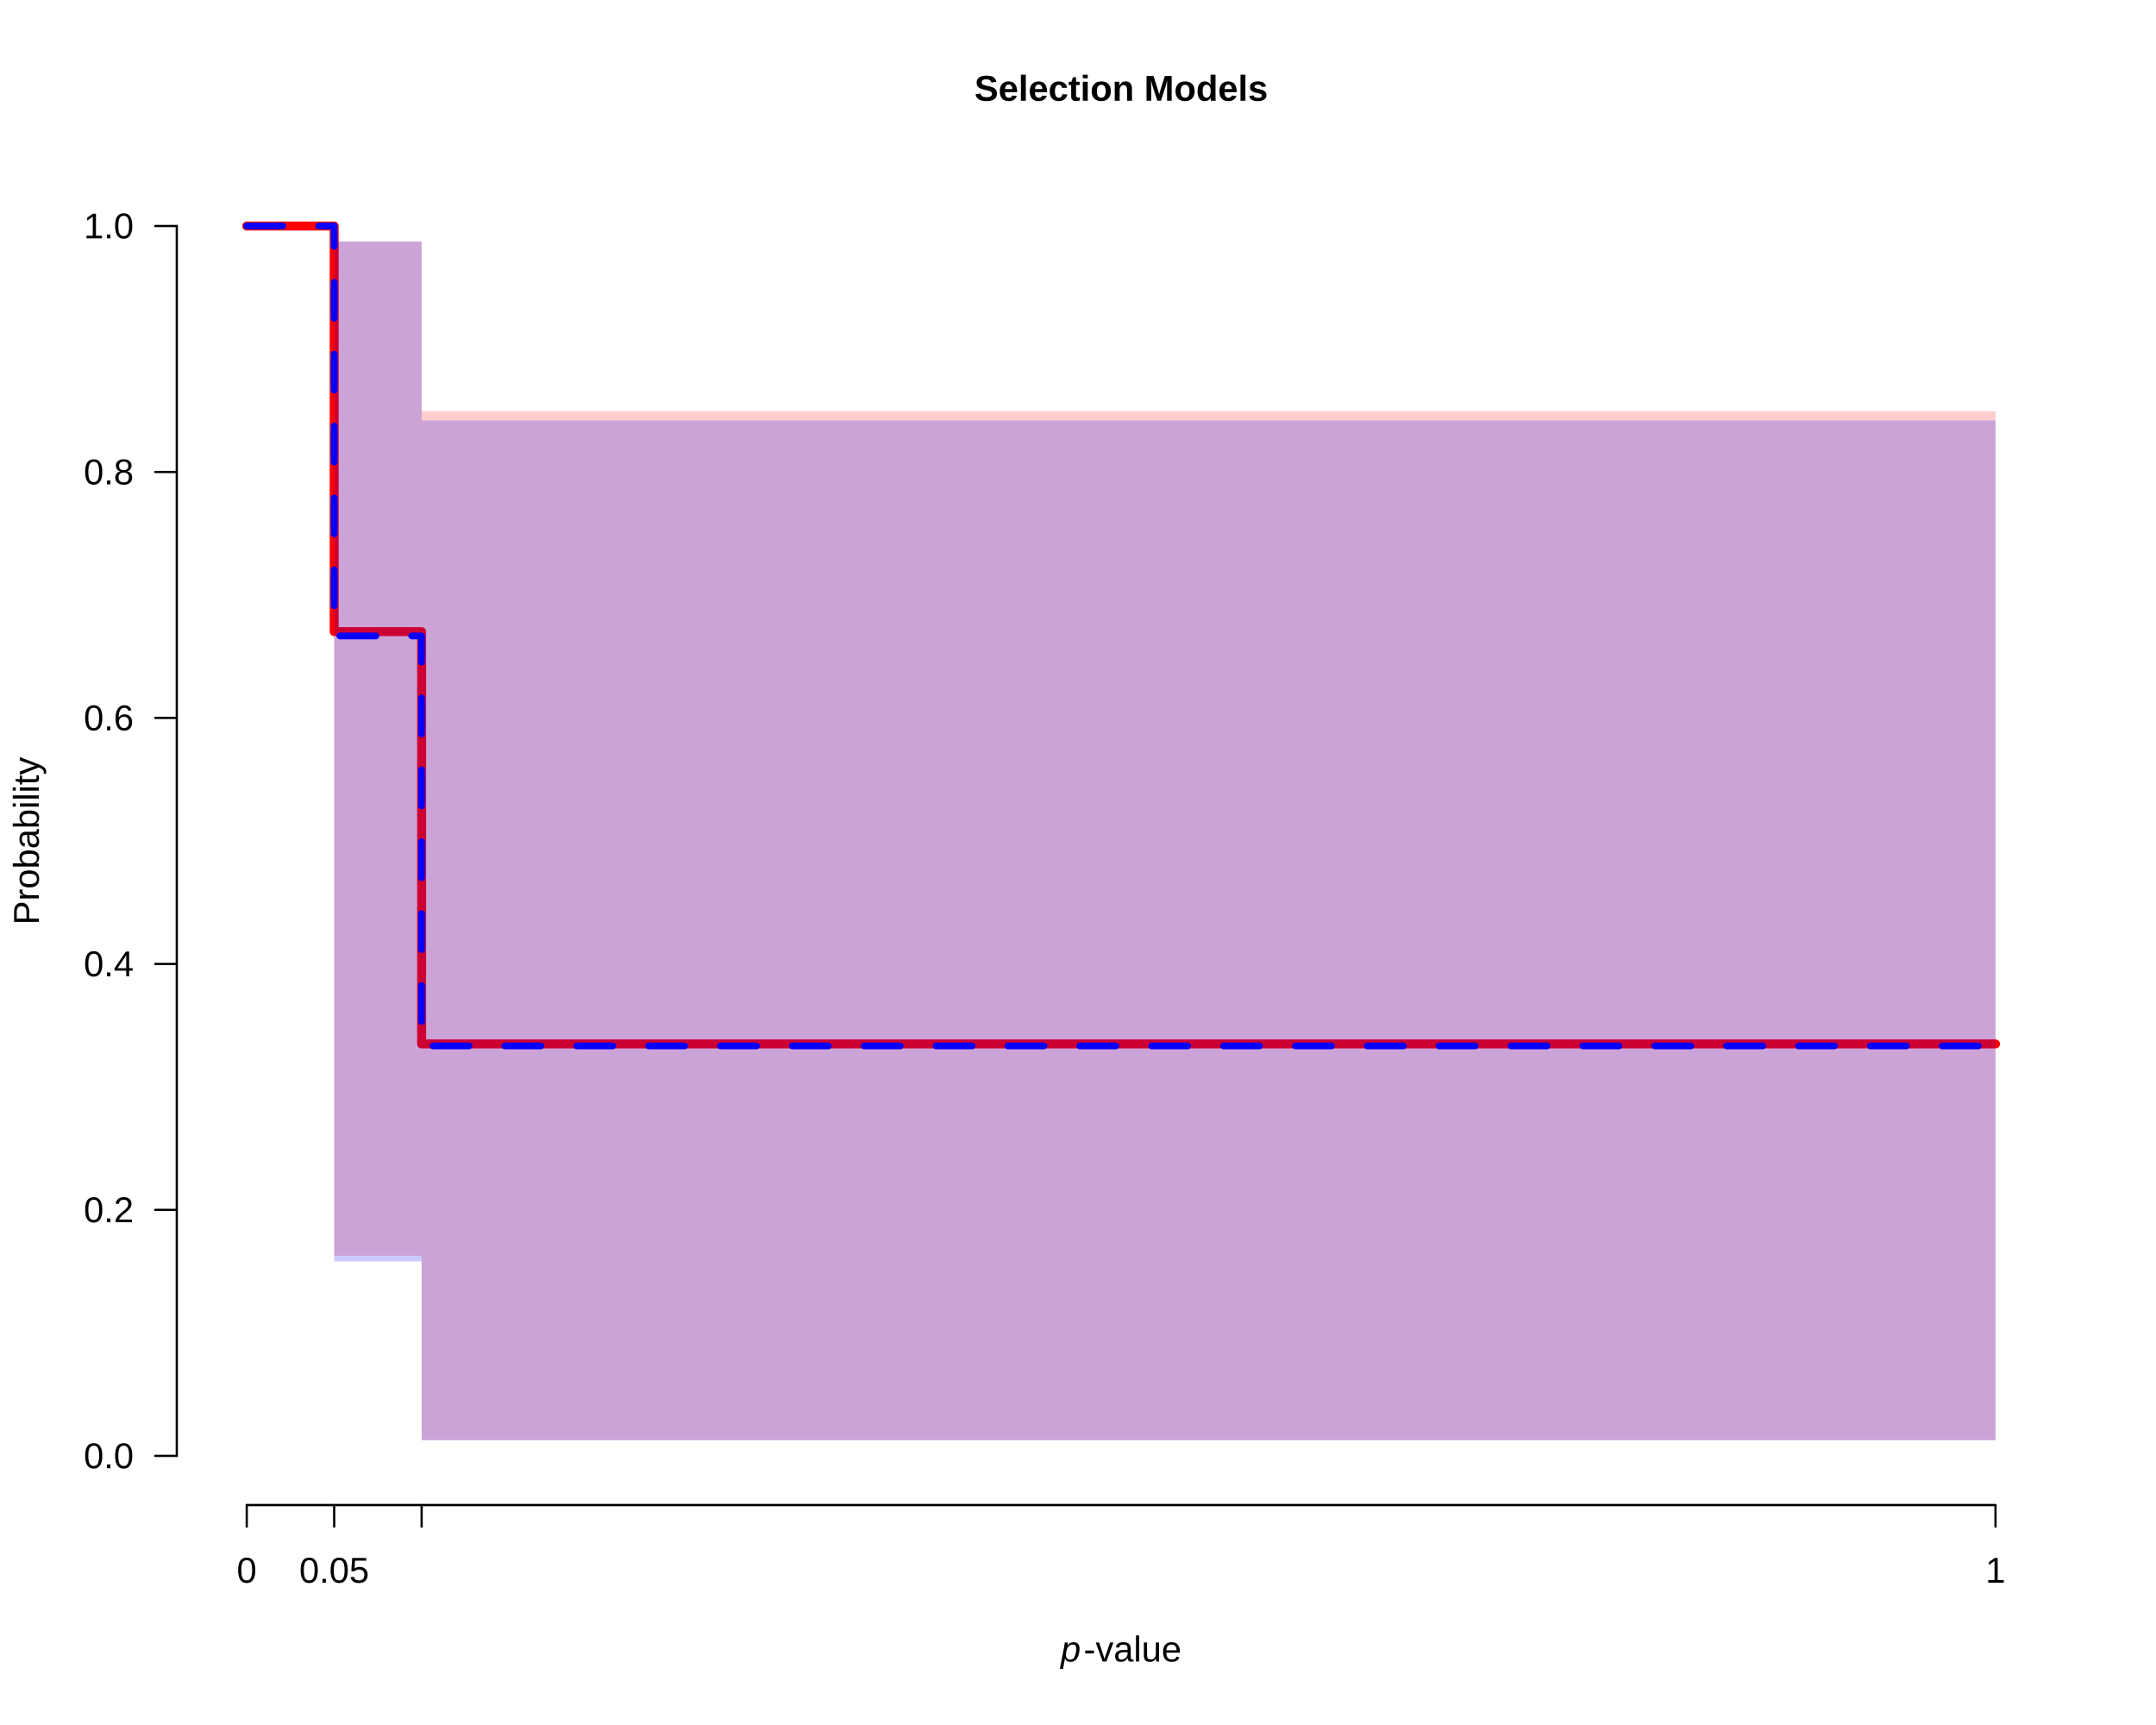
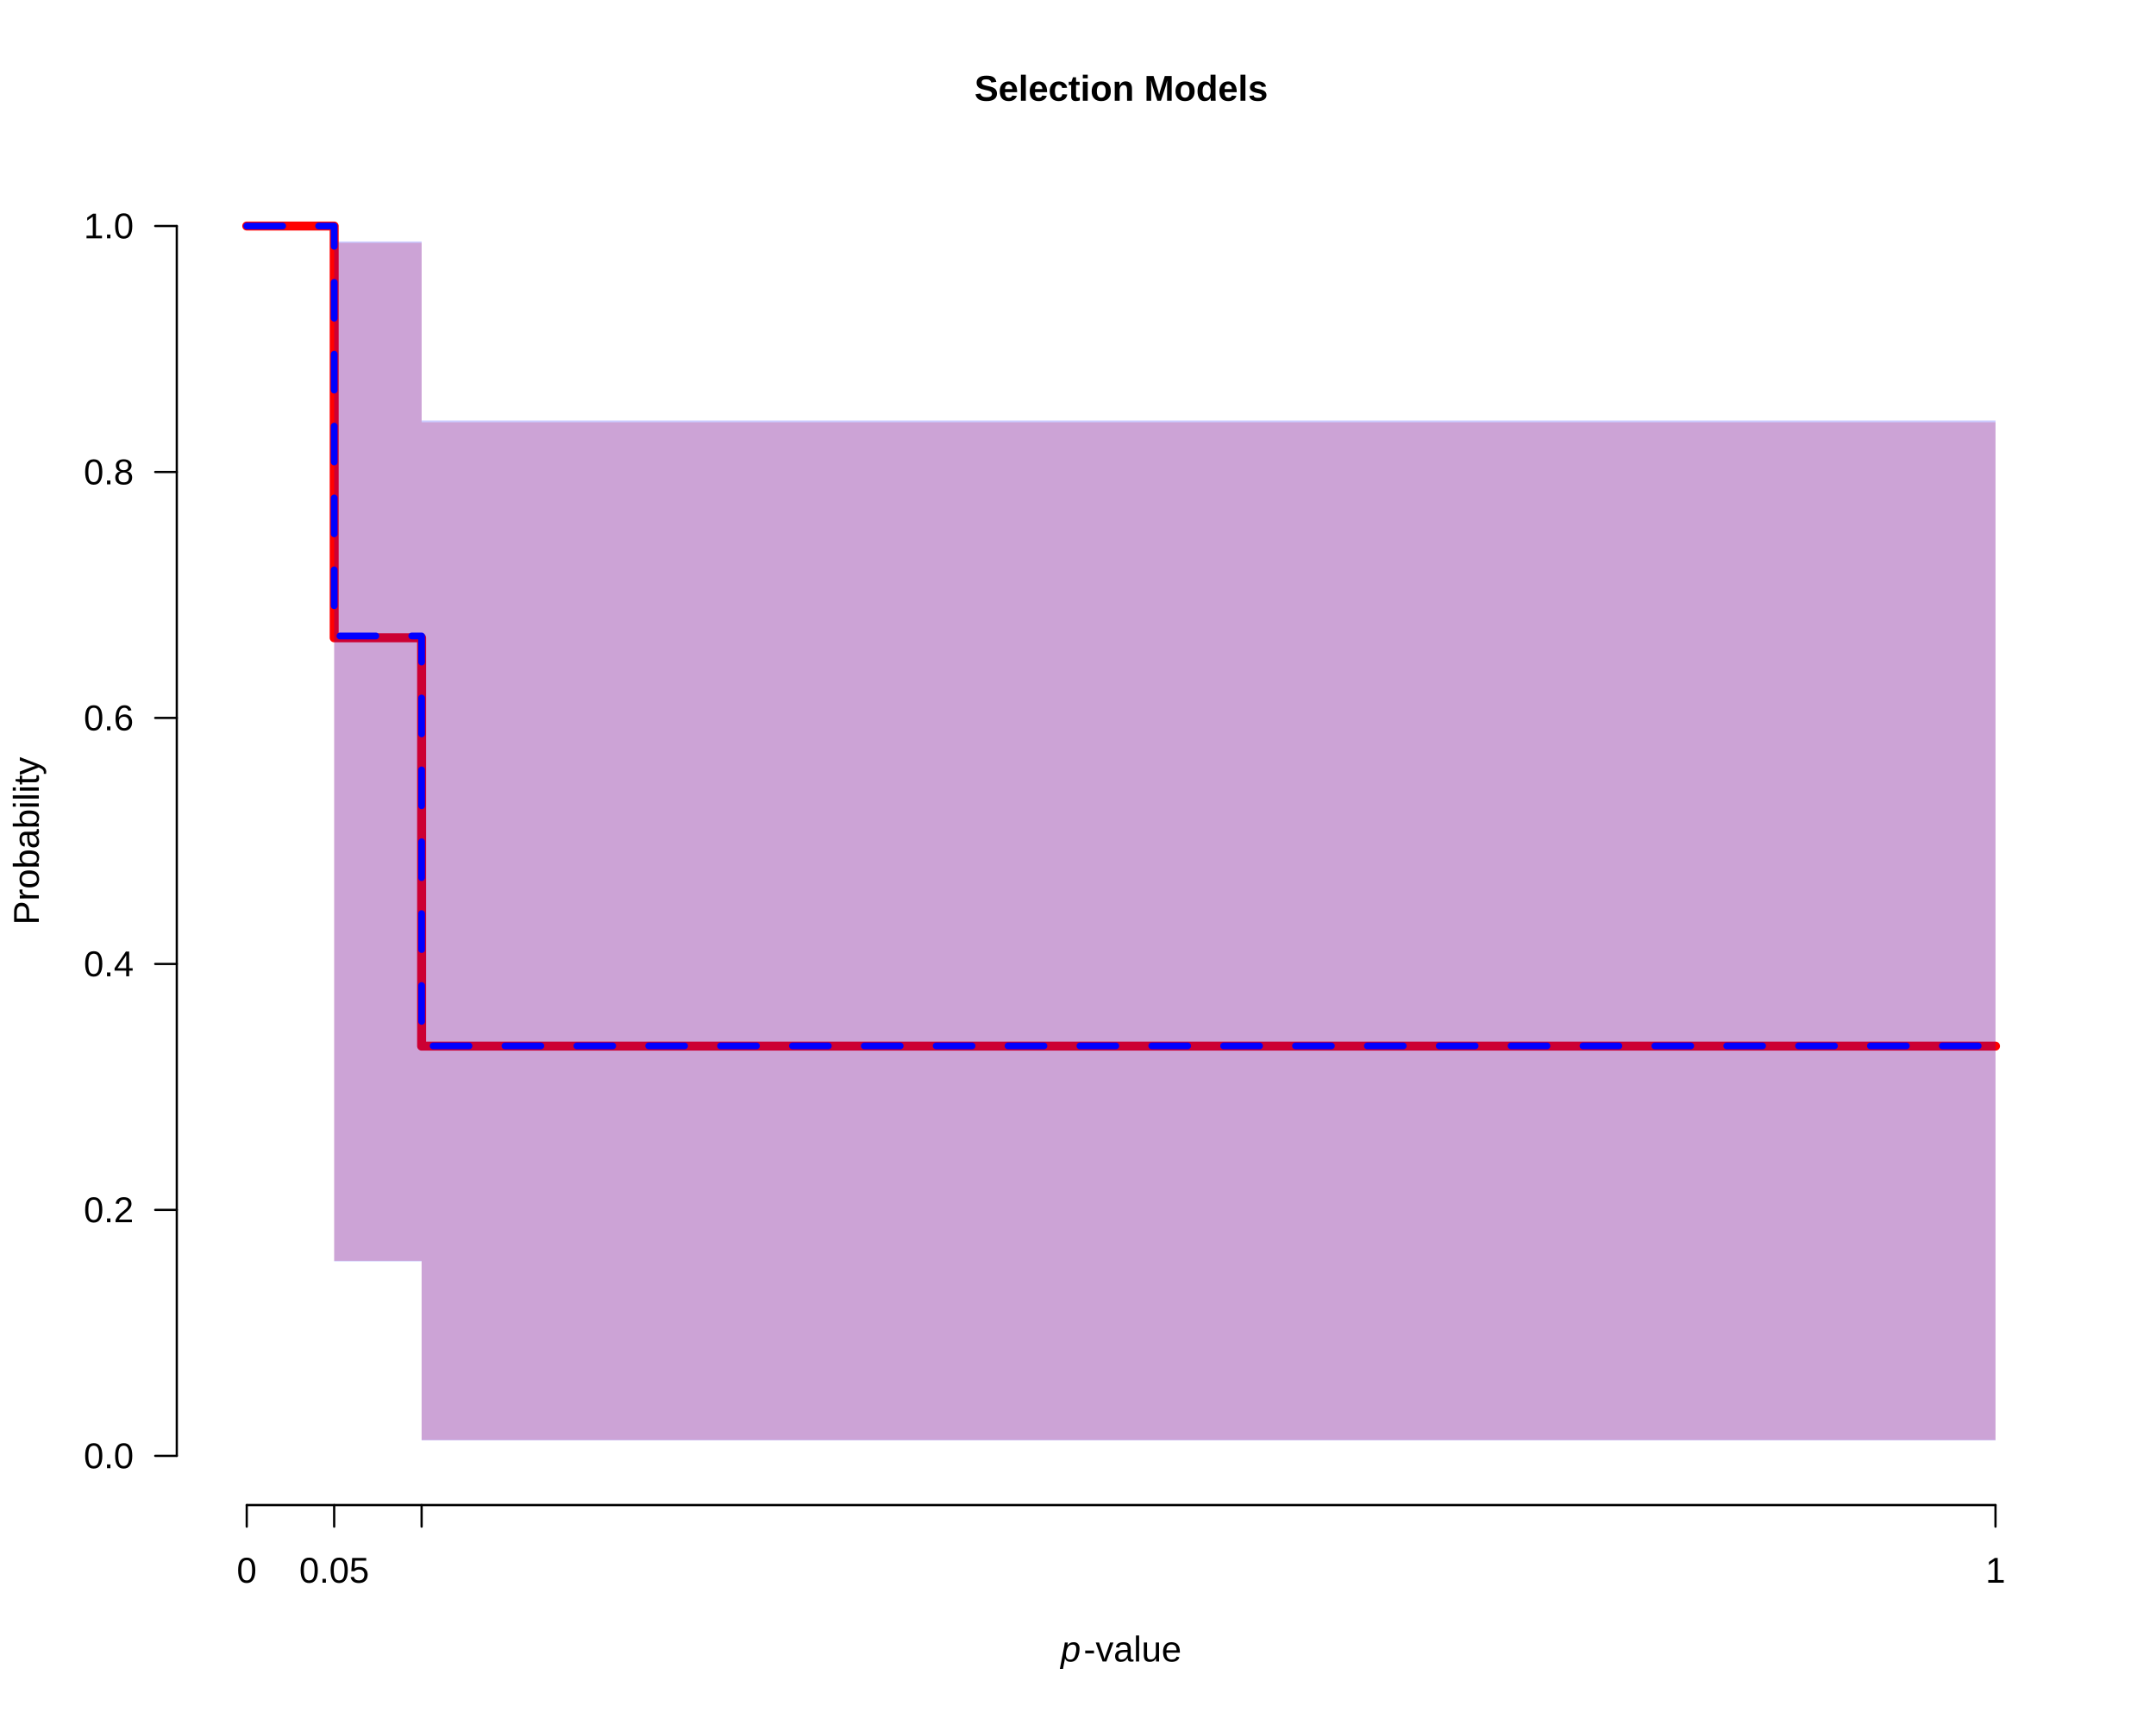
<svg xmlns="http://www.w3.org/2000/svg" viewBox="0 0 720.00 576.00">
  <defs>
    <style type="text/css">
    line, polyline, polygon, path, rect, circle {
      fill: none;
      stroke: #000000;
      stroke-linecap: round;
      stroke-linejoin: round;
      stroke-miterlimit: 10.00;
    }
  </style>
  </defs>
  <rect width="100%" height="100%" style="stroke: none; fill: #FFFFFF;" />
  <text x="325.41" y="33.64" style="font-size: 12.00px; font-weight: bold; font-family: Liberation Sans;" textLength="97.98px" lengthAdjust="spacingAndGlyphs">Selection Models</text>
  <text x="354.24" y="554.80" style="font-size: 12.00px; font-style: italic; font-family: Liberation Sans;" textLength="6.67px" lengthAdjust="spacingAndGlyphs">p</text>
  <text x="361.88" y="554.80" style="font-size: 12.00px; font-family: Liberation Sans;" textLength="32.69px" lengthAdjust="spacingAndGlyphs">-value</text>
  <text transform="translate(12.96,308.82) rotate(-90)" style="font-size: 12.00px; font-family: Liberation Sans;" textLength="56.03px" lengthAdjust="spacingAndGlyphs">Probability</text>
  <line x1="82.40" y1="502.56" x2="666.40" y2="502.56" style="stroke-width: 0.75;" />
  <line x1="82.40" y1="502.56" x2="82.40" y2="509.76" style="stroke-width: 0.75;" />
  <line x1="111.60" y1="502.56" x2="111.60" y2="509.76" style="stroke-width: 0.75;" />
  <line x1="140.80" y1="502.56" x2="140.80" y2="509.76" style="stroke-width: 0.75;" />
  <line x1="666.40" y1="502.56" x2="666.40" y2="509.76" style="stroke-width: 0.75;" />
  <text x="79.06" y="528.48" style="font-size: 12.00px; font-family: Liberation Sans;" textLength="6.67px" lengthAdjust="spacingAndGlyphs">0</text>
  <text x="99.93" y="528.48" style="font-size: 12.00px; font-family: Liberation Sans;" textLength="23.34px" lengthAdjust="spacingAndGlyphs">0.05</text>
  <text x="663.06" y="528.48" style="font-size: 12.00px; font-family: Liberation Sans;" textLength="6.67px" lengthAdjust="spacingAndGlyphs">1</text>
  <line x1="59.04" y1="486.13" x2="59.04" y2="75.47" style="stroke-width: 0.75;" />
  <line x1="59.04" y1="486.13" x2="51.84" y2="486.13" style="stroke-width: 0.75;" />
  <line x1="59.04" y1="404.00" x2="51.84" y2="404.00" style="stroke-width: 0.75;" />
  <line x1="59.04" y1="321.87" x2="51.84" y2="321.87" style="stroke-width: 0.75;" />
  <line x1="59.04" y1="239.73" x2="51.84" y2="239.73" style="stroke-width: 0.75;" />
  <line x1="59.04" y1="157.60" x2="51.84" y2="157.60" style="stroke-width: 0.75;" />
  <line x1="59.04" y1="75.47" x2="51.84" y2="75.47" style="stroke-width: 0.75;" />
  <text x="27.97" y="490.26" style="font-size: 12.00px; font-family: Liberation Sans;" textLength="16.67px" lengthAdjust="spacingAndGlyphs">0.0</text>
  <text x="27.97" y="408.12" style="font-size: 12.00px; font-family: Liberation Sans;" textLength="16.67px" lengthAdjust="spacingAndGlyphs">0.2</text>
  <text x="27.97" y="325.99" style="font-size: 12.00px; font-family: Liberation Sans;" textLength="16.67px" lengthAdjust="spacingAndGlyphs">0.4</text>
  <text x="27.97" y="243.86" style="font-size: 12.00px; font-family: Liberation Sans;" textLength="16.67px" lengthAdjust="spacingAndGlyphs">0.6</text>
  <text x="27.97" y="161.73" style="font-size: 12.00px; font-family: Liberation Sans;" textLength="16.67px" lengthAdjust="spacingAndGlyphs">0.8</text>
  <text x="27.97" y="79.59" style="font-size: 12.00px; font-family: Liberation Sans;" textLength="16.67px" lengthAdjust="spacingAndGlyphs">1.0</text>
  <defs>
    <clipPath id="cpNTkuMDR8Njg5Ljc2fDUwMi41Nnw1OS4wNA==">
      <rect x="59.04" y="59.04" width="630.72" height="443.52" />
    </clipPath>
  </defs>
-   <polygon points="82.40,75.47 111.60,75.47 111.60,419.31 140.80,419.31 140.80,480.78 666.40,480.78 666.40,137.29 140.80,137.29 140.80,80.72 111.60,80.72 111.60,75.47 82.40,75.47 " style="stroke-width: 0.75; stroke: none; fill: #FF0000; fill-opacity: 0.20;" clip-path="url(#cpNTkuMDR8Njg5Ljc2fDUwMi41Nnw1OS4wNA==)" />
-   <polyline points="82.40,75.47 111.60,75.47 111.60,210.92 140.80,210.92 140.80,348.58 666.40,348.58 " style="stroke-width: 3.00; stroke: #FF0000;" clip-path="url(#cpNTkuMDR8Njg5Ljc2fDUwMi41Nnw1OS4wNA==)" />
+   <polygon points="82.40,75.47 111.60,75.47 111.60,421.01 140.80,421.01 140.80,480.82 666.40,480.82 666.40,141.00 140.80,141.00 140.80,81.09 111.60,81.09 111.60,75.47 82.40,75.47 " style="stroke-width: 0.75; stroke: none; fill: #FF0000; fill-opacity: 0.20;" clip-path="url(#cpNTkuMDR8Njg5Ljc2fDUwMi41Nnw1OS4wNA==)" />
+   <polyline points="82.40,75.47 111.60,75.47 111.60,212.97 140.80,212.97 140.80,349.31 666.40,349.31 " style="stroke-width: 3.00; stroke: #FF0000;" clip-path="url(#cpNTkuMDR8Njg5Ljc2fDUwMi41Nnw1OS4wNA==)" />
  <polygon points="82.40,75.47 111.60,75.47 111.60,421.20 140.80,421.20 140.80,480.97 666.40,480.97 666.40,140.40 140.80,140.40 140.80,80.63 111.60,80.63 111.60,75.47 82.40,75.47 " style="stroke-width: 0.75; stroke: none; fill: #0000FF; fill-opacity: 0.20;" clip-path="url(#cpNTkuMDR8Njg5Ljc2fDUwMi41Nnw1OS4wNA==)" />
  <polyline points="82.40,75.47 111.60,75.47 111.60,212.36 140.80,212.36 140.80,349.24 666.40,349.24 " style="stroke-width: 2.25; stroke: #0000FF; stroke-dasharray: 12.00,12.00;" clip-path="url(#cpNTkuMDR8Njg5Ljc2fDUwMi41Nnw1OS4wNA==)" />
</svg>
